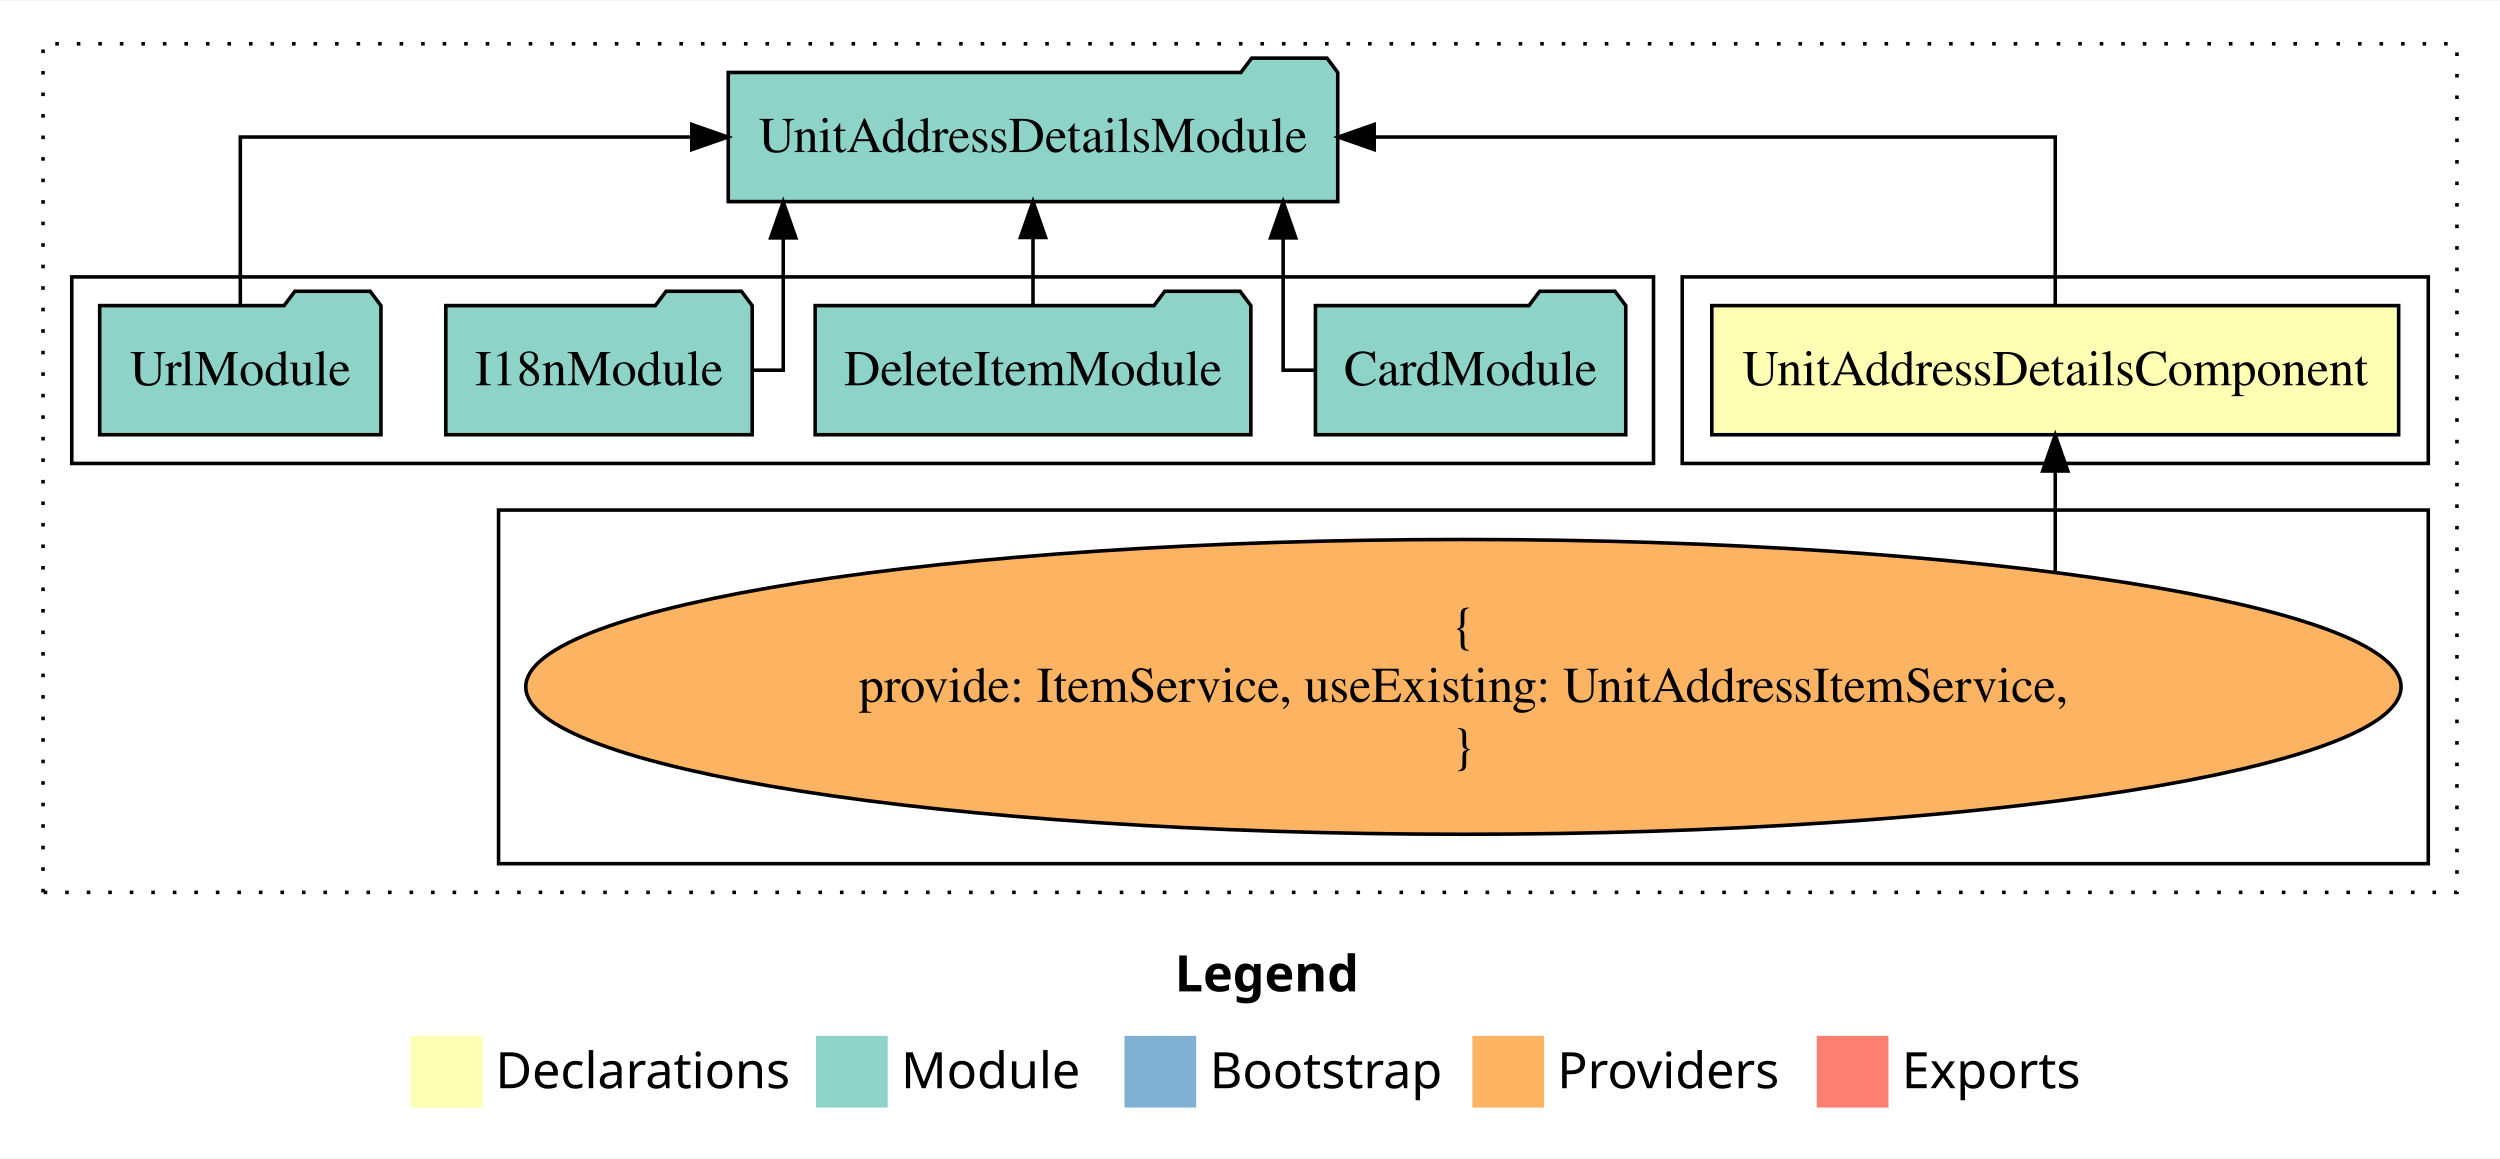
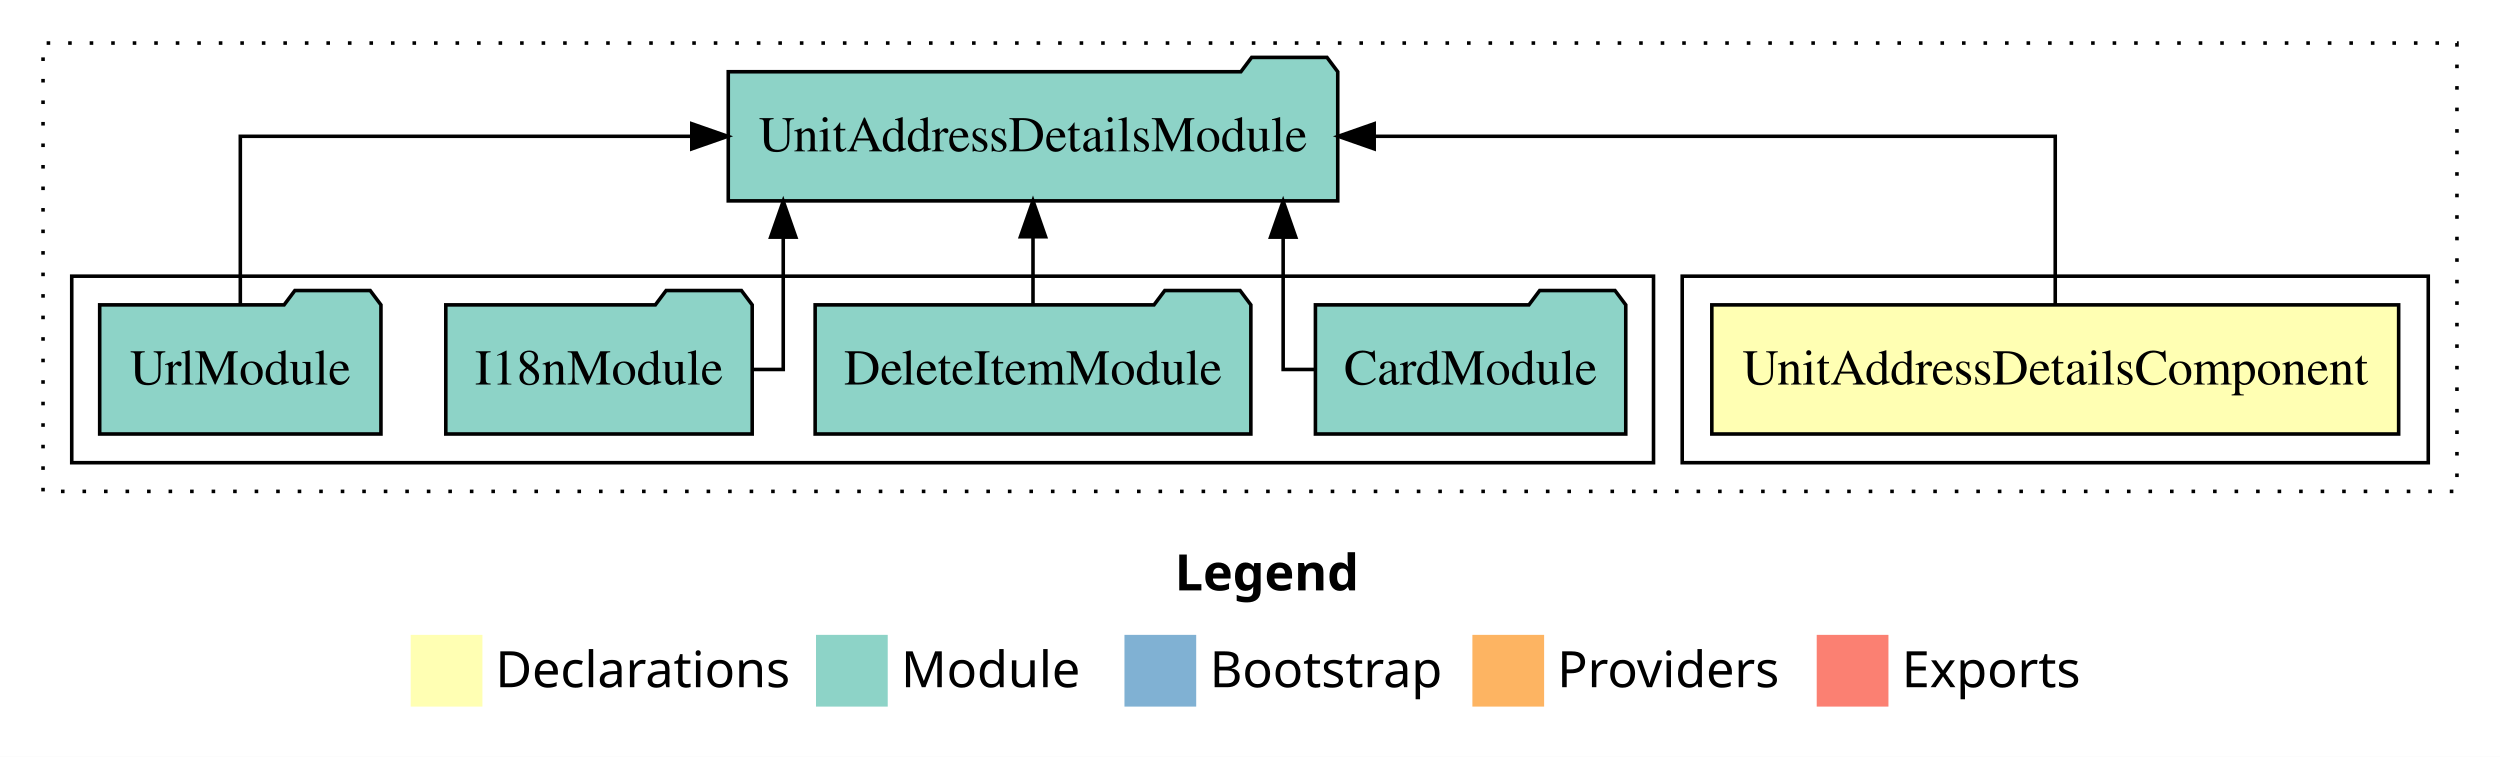
- <svg xmlns="http://www.w3.org/2000/svg" width="697pt" height="323pt" viewBox="0.00 0.00 697.00 322.59">
-   <g id="graph0" class="graph" transform="scale(1 1) rotate(0) translate(4 318.5901)">
-     <polygon fill="#ffffff" stroke="transparent" points="-4,4 -4,-318.59 693,-318.59 693,4 -4,4" />
+ <svg xmlns="http://www.w3.org/2000/svg" width="697pt" height="211pt" viewBox="0.00 0.00 697.00 211.00">
+   <g id="graph0" class="graph" transform="scale(1 1) rotate(0) translate(4 207)">
+     <polygon fill="#ffffff" stroke="transparent" points="-4,4 -4,-207 693,-207 693,4 -4,4" />
    <text text-anchor="start" x="323.509" y="-42.4" font-family="sans-serif" font-weight="bold" font-size="14.00" fill="#000000">Legend</text>
    <polygon fill="#ffffb3" stroke="transparent" points="110.5,-10 110.5,-30 130.5,-30 130.5,-10 110.5,-10" />
    <text text-anchor="start" x="134.129" y="-15.4" font-family="sans-serif" font-size="14.00" fill="#000000">  Declarations</text>
    <polygon fill="#8dd3c7" stroke="transparent" points="223.5,-10 223.5,-30 243.5,-30 243.5,-10 223.5,-10" />
    <text text-anchor="start" x="247.225" y="-15.4" font-family="sans-serif" font-size="14.00" fill="#000000">  Module</text>
    <polygon fill="#80b1d3" stroke="transparent" points="309.5,-10 309.5,-30 329.5,-30 329.5,-10 309.5,-10" />
    <text text-anchor="start" x="333.281" y="-15.4" font-family="sans-serif" font-size="14.00" fill="#000000">  Bootstrap</text>
    <polygon fill="#fdb462" stroke="transparent" points="406.5,-10 406.5,-30 426.5,-30 426.5,-10 406.5,-10" />
    <text text-anchor="start" x="430.173" y="-15.4" font-family="sans-serif" font-size="14.00" fill="#000000">  Providers</text>
    <polygon fill="#fb8072" stroke="transparent" points="502.5,-10 502.5,-30 522.5,-30 522.5,-10 502.5,-10" />
    <text text-anchor="start" x="526.226" y="-15.4" font-family="sans-serif" font-size="14.00" fill="#000000">  Exports</text>
    <g id="clust1" class="cluster">
-       <polygon fill="none" stroke="#000000" stroke-dasharray="1,5" points="8,-70 8,-306.59 681,-306.59 681,-70 8,-70" />
+       <polygon fill="none" stroke="#000000" stroke-dasharray="1,5" points="8,-70 8,-195 681,-195 681,-70 8,-70" />
    </g>
    <g id="clust2" class="cluster">
-       <polygon fill="none" stroke="#000000" points="465,-189.59 465,-241.59 673,-241.59 673,-189.59 465,-189.59" />
-     </g>
-     <g id="clust3" class="cluster">
-       <polygon fill="none" stroke="#000000" points="135,-78 135,-176.59 673,-176.59 673,-78 135,-78" />
+       <polygon fill="none" stroke="#000000" points="465,-78 465,-130 673,-130 673,-78 465,-78" />
    </g>
    <g id="clust4" class="cluster">
-       <polygon fill="none" stroke="#000000" points="16,-189.59 16,-241.59 457,-241.59 457,-189.59 16,-189.59" />
+       <polygon fill="none" stroke="#000000" points="16,-78 16,-130 457,-130 457,-78 16,-78" />
    </g>
    <g id="node1" class="node">
-       <polygon fill="#ffffb3" stroke="#000000" points="664.744,-233.59 473.256,-233.59 473.256,-197.59 664.744,-197.59 664.744,-233.59" />
-       <text text-anchor="middle" x="569" y="-211.39" font-family="Times,serif" font-size="14.00" fill="#000000">UnitAddressDetailsComponent</text>
+       <polygon fill="#ffffb3" stroke="#000000" points="664.744,-122 473.256,-122 473.256,-86 664.744,-86 664.744,-122" />
+       <text text-anchor="middle" x="569" y="-99.8" font-family="Times,serif" font-size="14.00" fill="#000000">UnitAddressDetailsComponent</text>
    </g>
    <g id="node2" class="node">
-       <polygon fill="#8dd3c7" stroke="#000000" points="368.961,-298.59 365.961,-302.59 344.961,-302.59 341.961,-298.59 199.039,-298.59 199.039,-262.59 368.961,-262.59 368.961,-298.59" />
-       <text text-anchor="middle" x="284" y="-276.39" font-family="Times,serif" font-size="14.00" fill="#000000">UnitAddressDetailsModule</text>
+       <polygon fill="#8dd3c7" stroke="#000000" points="368.961,-187 365.961,-191 344.961,-191 341.961,-187 199.039,-187 199.039,-151 368.961,-151 368.961,-187" />
+       <text text-anchor="middle" x="284" y="-164.8" font-family="Times,serif" font-size="14.00" fill="#000000">UnitAddressDetailsModule</text>
    </g>
    <g id="edge1" class="edge">
-       <path fill="none" stroke="#000000" d="M569,-233.696C569,-252.929 569,-280.59 569,-280.59 569,-280.59 379.123,-280.59 379.123,-280.59" />
-       <polygon fill="#000000" stroke="#000000" points="379.123,-277.09 369.123,-280.59 379.123,-284.09 379.123,-277.09" />
+       <path fill="none" stroke="#000000" d="M569,-122.106C569,-141.339 569,-169 569,-169 569,-169 379.123,-169 379.123,-169" />
+       <polygon fill="#000000" stroke="#000000" points="379.123,-165.5 369.123,-169 379.123,-172.5 379.123,-165.5" />
    </g>
    <g id="node3" class="node">
-       <ellipse fill="#fdb462" stroke="#000000" cx="404" cy="-127.295" rx="261.413" ry="41.091" />
-       <text text-anchor="middle" x="404" y="-139.895" font-family="Times,serif" font-size="14.00" fill="#000000">{</text>
-       <text text-anchor="middle" x="404" y="-123.095" font-family="Times,serif" font-size="14.00" fill="#000000">    provide: ItemService, useExisting: UnitAddressItemService,</text>
-       <text text-anchor="middle" x="404" y="-106.295" font-family="Times,serif" font-size="14.00" fill="#000000">}</text>
+       <polygon fill="#8dd3c7" stroke="#000000" points="449.262,-122 446.262,-126 425.262,-126 422.262,-122 362.738,-122 362.738,-86 449.262,-86 449.262,-122" />
+       <text text-anchor="middle" x="406" y="-99.8" font-family="Times,serif" font-size="14.00" fill="#000000">CardModule</text>
    </g>
    <g id="edge2" class="edge">
-       <path fill="none" stroke="#000000" d="M569,-159.421C569,-159.421 569,-187.481 569,-187.481" />
-       <polygon fill="#000000" stroke="#000000" points="565.5,-187.481 569,-197.481 572.5,-187.481 565.5,-187.481" />
+       <path fill="none" stroke="#000000" d="M362.373,-104C357.217,-104 353.744,-104 353.744,-104 353.744,-104 353.744,-140.894 353.744,-140.894" />
+       <polygon fill="#000000" stroke="#000000" points="350.244,-140.894 353.744,-150.894 357.244,-140.894 350.244,-140.894" />
    </g>
    <g id="node4" class="node">
-       <polygon fill="#8dd3c7" stroke="#000000" points="449.262,-233.59 446.262,-237.59 425.262,-237.59 422.262,-233.59 362.738,-233.59 362.738,-197.59 449.262,-197.59 449.262,-233.59" />
-       <text text-anchor="middle" x="406" y="-211.39" font-family="Times,serif" font-size="14.00" fill="#000000">CardModule</text>
+       <polygon fill="#8dd3c7" stroke="#000000" points="344.738,-122 341.738,-126 320.738,-126 317.738,-122 223.262,-122 223.262,-86 344.738,-86 344.738,-122" />
+       <text text-anchor="middle" x="284" y="-99.8" font-family="Times,serif" font-size="14.00" fill="#000000">DeleteItemModule</text>
    </g>
    <g id="edge3" class="edge">
-       <path fill="none" stroke="#000000" d="M362.373,-215.59C357.217,-215.59 353.744,-215.59 353.744,-215.59 353.744,-215.59 353.744,-252.484 353.744,-252.484" />
-       <polygon fill="#000000" stroke="#000000" points="350.244,-252.484 353.744,-262.484 357.244,-252.484 350.244,-252.484" />
+       <path fill="none" stroke="#000000" d="M284,-122.106C284,-122.106 284,-140.991 284,-140.991" />
+       <polygon fill="#000000" stroke="#000000" points="280.5,-140.991 284,-150.991 287.5,-140.991 280.5,-140.991" />
    </g>
    <g id="node5" class="node">
-       <polygon fill="#8dd3c7" stroke="#000000" points="344.738,-233.59 341.738,-237.59 320.738,-237.59 317.738,-233.59 223.262,-233.59 223.262,-197.59 344.738,-197.59 344.738,-233.59" />
-       <text text-anchor="middle" x="284" y="-211.39" font-family="Times,serif" font-size="14.00" fill="#000000">DeleteItemModule</text>
+       <polygon fill="#8dd3c7" stroke="#000000" points="205.711,-122 202.711,-126 181.711,-126 178.711,-122 120.289,-122 120.289,-86 205.711,-86 205.711,-122" />
+       <text text-anchor="middle" x="163" y="-99.8" font-family="Times,serif" font-size="14.00" fill="#000000">I18nModule</text>
    </g>
    <g id="edge4" class="edge">
-       <path fill="none" stroke="#000000" d="M284,-233.696C284,-233.696 284,-252.581 284,-252.581" />
-       <polygon fill="#000000" stroke="#000000" points="280.5,-252.581 284,-262.581 287.5,-252.581 280.5,-252.581" />
+       <path fill="none" stroke="#000000" d="M205.886,-104C210.954,-104 214.368,-104 214.368,-104 214.368,-104 214.368,-140.894 214.368,-140.894" />
+       <polygon fill="#000000" stroke="#000000" points="210.868,-140.894 214.368,-150.894 217.868,-140.894 210.868,-140.894" />
    </g>
    <g id="node6" class="node">
-       <polygon fill="#8dd3c7" stroke="#000000" points="205.711,-233.59 202.711,-237.59 181.711,-237.59 178.711,-233.59 120.289,-233.59 120.289,-197.59 205.711,-197.59 205.711,-233.59" />
-       <text text-anchor="middle" x="163" y="-211.39" font-family="Times,serif" font-size="14.00" fill="#000000">I18nModule</text>
+       <polygon fill="#8dd3c7" stroke="#000000" points="102.208,-122 99.208,-126 78.208,-126 75.208,-122 23.792,-122 23.792,-86 102.208,-86 102.208,-122" />
+       <text text-anchor="middle" x="63" y="-99.8" font-family="Times,serif" font-size="14.00" fill="#000000">UrlModule</text>
    </g>
    <g id="edge5" class="edge">
-       <path fill="none" stroke="#000000" d="M205.886,-215.59C210.954,-215.59 214.368,-215.59 214.368,-215.59 214.368,-215.59 214.368,-252.484 214.368,-252.484" />
-       <polygon fill="#000000" stroke="#000000" points="210.868,-252.484 214.368,-262.484 217.868,-252.484 210.868,-252.484" />
-     </g>
-     <g id="node7" class="node">
-       <polygon fill="#8dd3c7" stroke="#000000" points="102.208,-233.59 99.208,-237.59 78.208,-237.59 75.208,-233.59 23.792,-233.59 23.792,-197.59 102.208,-197.59 102.208,-233.59" />
-       <text text-anchor="middle" x="63" y="-211.39" font-family="Times,serif" font-size="14.00" fill="#000000">UrlModule</text>
-     </g>
-     <g id="edge6" class="edge">
-       <path fill="none" stroke="#000000" d="M63,-233.696C63,-252.929 63,-280.59 63,-280.59 63,-280.59 188.872,-280.59 188.872,-280.59" />
-       <polygon fill="#000000" stroke="#000000" points="188.872,-284.09 198.872,-280.59 188.872,-277.09 188.872,-284.09" />
+       <path fill="none" stroke="#000000" d="M63,-122.106C63,-141.339 63,-169 63,-169 63,-169 188.872,-169 188.872,-169" />
+       <polygon fill="#000000" stroke="#000000" points="188.872,-172.5 198.872,-169 188.872,-165.5 188.872,-172.5" />
    </g>
  </g>
</svg>
